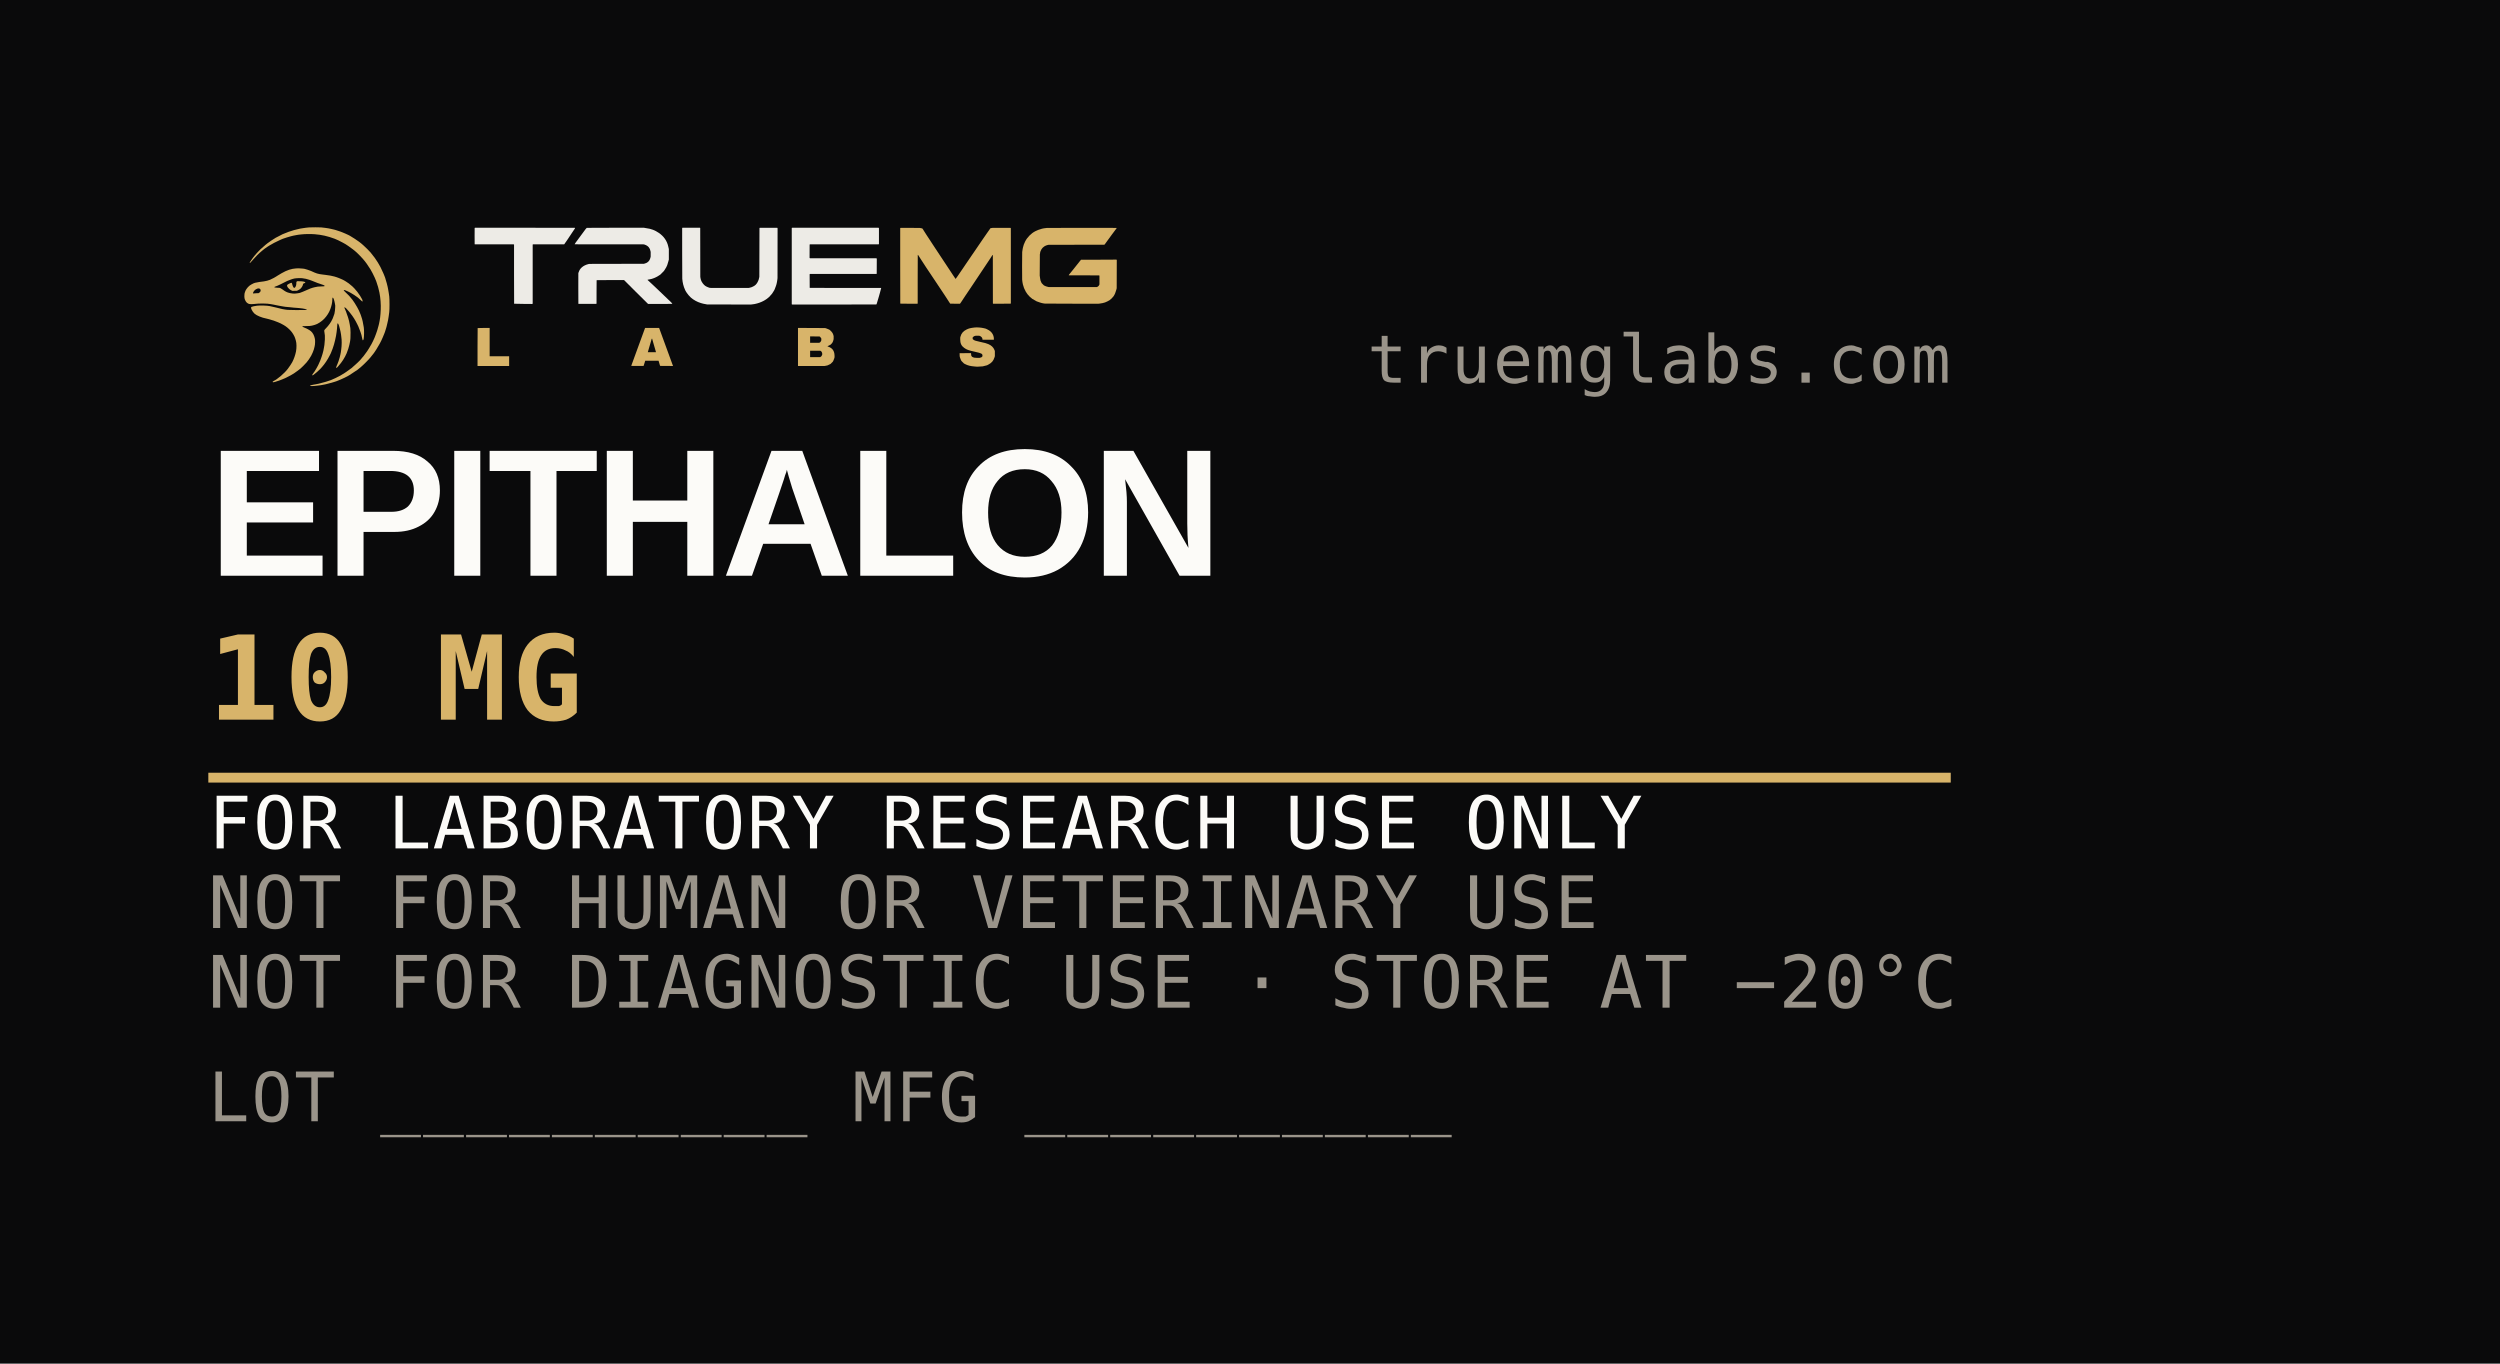
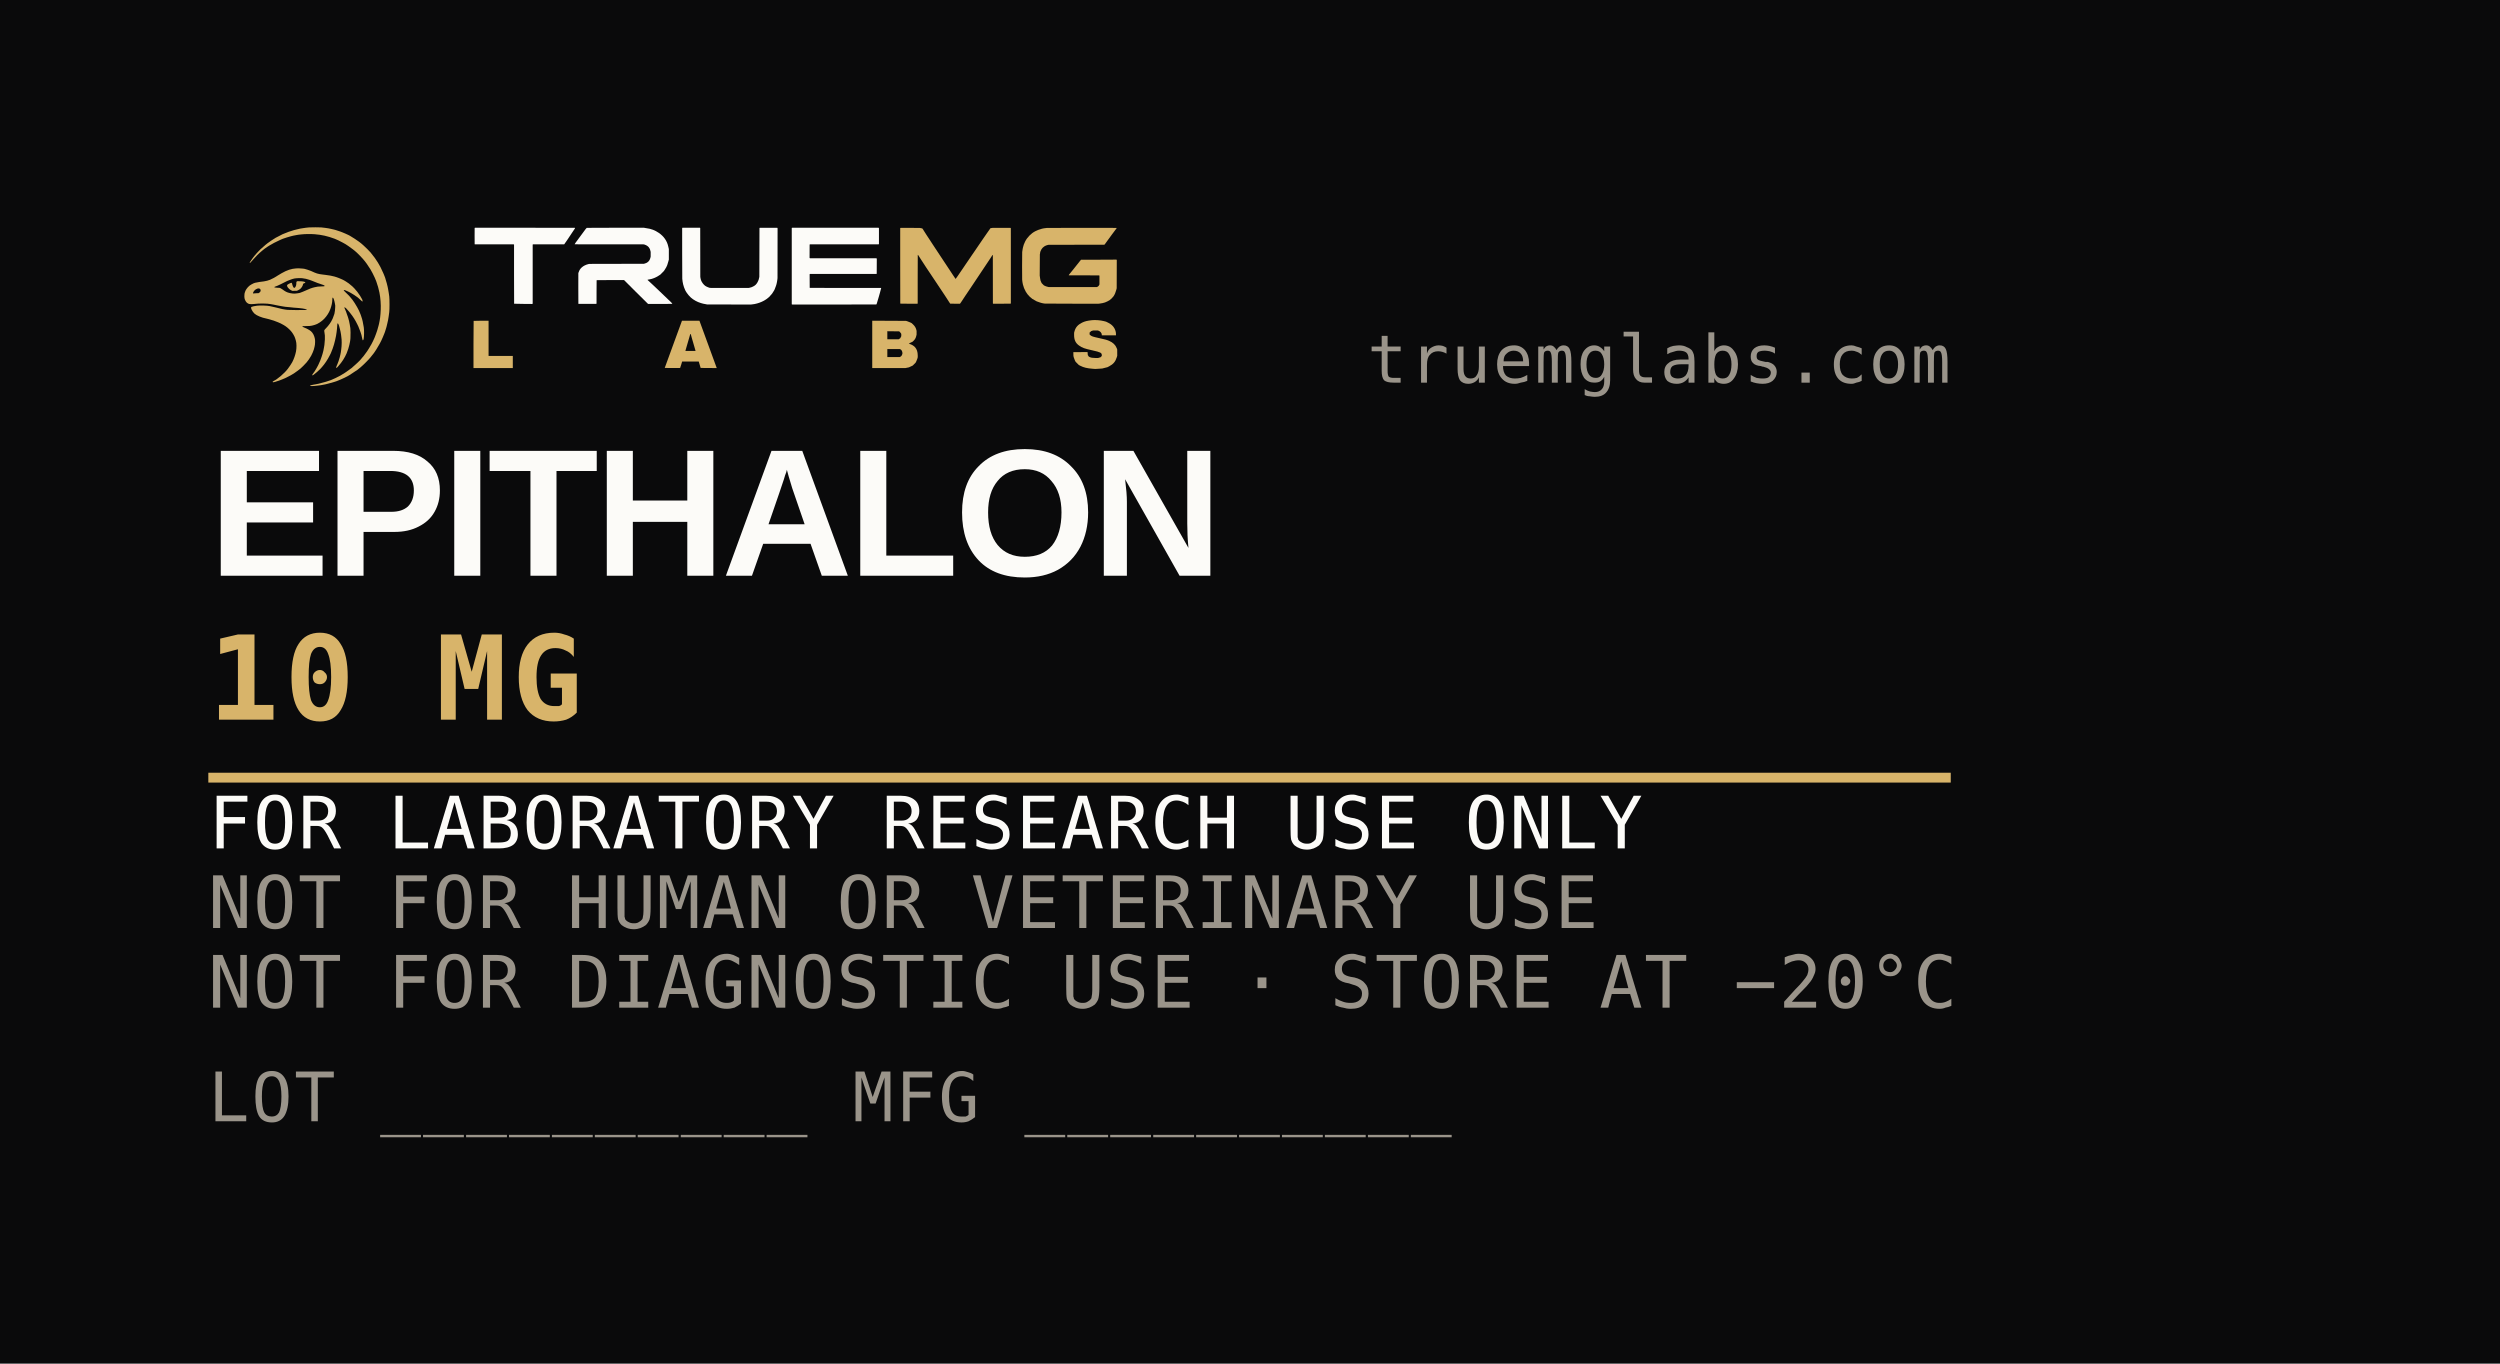
<svg xmlns="http://www.w3.org/2000/svg" width="66.0mm" height="36.0mm" viewBox="0 0 66.0 36.0">
  <rect x="0" y="0" width="66.0" height="36.0" fill="#0A0A0B" />
  <g transform="translate(5.500,5.300) scale(0.0035)">
    <g transform="translate(0,1600) scale(0.025,-0.025)" fill="#D8B46A" stroke="none">
      <path d="M30400 55957 c-297 -16 -720 -59 -940 -94 -220 -35 -598 -91 -840 -124 -768 -105 -982 -149 -2060 -419 -187 -47 -520 -130 -740 -184 -821 -204 -2477 -801 -3440 -1242 -528 -241 -1624 -809 -2100 -1086 -590 -345 -2063 -1335 -2434 -1636 -184 -150 -429 -344 -546 -432 -225 -171 -418 -340 -1592 -1400 -171 -154 -354 -346 -408 -427 -53 -81 -151 -178 -217 -217 -65 -39 -332 -323 -591 -631 -260 -307 -536 -632 -615 -722 -79 -90 -204 -252 -278 -361 -74 -110 -192 -263 -262 -340 -114 -126 -263 -343 -696 -1013 -216 -334 -206 -561 14 -319 54 61 220 236 368 390 148 154 351 382 453 506 583 717 1913 2044 2524 2520 187 146 376 305 420 354 124 139 986 773 1403 1033 152 95 430 269 617 387 719 454 2073 1166 2860 1505 308 133 603 269 657 303 136 88 871 359 1323 488 209 60 422 131 472 159 51 28 280 93 509 144 229 52 529 139 668 194 138 54 485 138 771 186 286 48 664 121 840 162 176 41 500 94 720 119 220 24 553 61 740 82 1195 135 2877 157 4140 55 2107 -171 3829 -563 6000 -1368 547 -203 1543 -682 2440 -1172 805 -441 925 -512 1273 -757 172 -121 406 -279 520 -351 314 -199 918 -640 1261 -920 168 -138 414 -333 546 -433 671 -512 2476 -2380 3072 -3178 171 -230 399 -535 507 -678 203 -270 597 -862 1144 -1720 301 -472 1075 -1973 1331 -2582 244 -582 288 -689 440 -1078 157 -402 526 -1548 526 -1634 0 -25 63 -271 139 -546 425 -1525 659 -3281 692 -5200 24 -1413 -143 -3550 -352 -4500 -43 -198 -116 -563 -160 -812 -45 -249 -115 -537 -156 -640 -40 -103 -95 -296 -122 -428 -70 -351 -400 -1420 -556 -1800 -45 -110 -126 -335 -179 -500 -303 -935 -1266 -2951 -1690 -3540 -48 -66 -136 -217 -195 -335 -59 -118 -223 -384 -363 -590 -141 -206 -291 -442 -333 -525 -80 -157 -865 -1223 -1119 -1521 -80 -93 -265 -302 -411 -463 -146 -160 -293 -345 -327 -409 -114 -218 -2195 -2185 -2830 -2676 -482 -373 -1297 -962 -1638 -1185 -187 -123 -392 -257 -455 -299 -933 -620 -1772 -1089 -2765 -1547 -1211 -558 -1273 -583 -2220 -892 -165 -54 -462 -153 -659 -220 -404 -137 -1597 -460 -1841 -499 -88 -14 -268 -60 -400 -101 -132 -42 -497 -113 -811 -159 -315 -46 -711 -117 -880 -159 -170 -41 -410 -95 -534 -119 -231 -46 -397 -133 -347 -183 95 -94 798 -124 1312 -56 165 22 480 57 700 78 872 82 1752 214 2260 340 209 52 470 107 580 122 229 33 1212 293 1670 443 170 56 494 152 720 213 225 62 554 167 730 234 812 310 1131 440 1222 499 54 35 216 108 361 162 314 117 1446 662 1757 846 121 71 355 207 520 301 366 210 1934 1241 2396 1576 184 134 481 371 660 526 178 155 414 350 524 433 303 227 1686 1577 2220 2165 530 584 702 788 1026 1220 124 165 288 365 363 445 76 80 195 237 265 348 69 111 214 324 322 474 107 150 267 390 356 533 591 958 912 1505 1022 1741 70 149 190 374 268 501 77 128 192 355 255 505 63 150 272 615 464 1033 191 418 388 895 437 1060 48 165 128 376 176 469 47 93 114 299 147 457 34 159 105 389 159 511 54 123 134 394 178 603 44 209 133 578 197 820 205 766 368 1607 466 2396 53 420 127 980 164 1244 103 719 104 3773 2 4678 -40 351 -80 651 -89 666 -10 15 -53 304 -97 642 -44 338 -123 794 -176 1014 -53 220 -110 499 -126 620 -35 263 -450 1784 -595 2180 -56 154 -103 326 -103 383 -1 57 -46 192 -102 300 -55 108 -130 296 -165 417 -36 121 -106 301 -157 400 -51 99 -137 297 -190 440 -127 339 -665 1495 -792 1700 -54 88 -134 241 -177 340 -180 415 -1143 1960 -1598 2567 -399 531 -784 1023 -1271 1625 -285 353 -1603 1669 -2131 2128 -215 187 -483 422 -594 522 -112 101 -303 252 -424 337 -121 85 -274 203 -340 262 -268 241 -2259 1538 -2760 1799 -154 81 -352 185 -440 232 -251 134 -937 448 -980 448 -21 0 -151 53 -289 119 -523 248 -1616 649 -2243 823 -194 54 -383 113 -420 133 -38 19 -212 65 -388 103 -176 37 -574 130 -885 205 -311 75 -689 154 -840 175 -151 22 -572 84 -935 139 -363 54 -912 118 -1220 141 -624 46 -2827 46 -3660 -1z" />
      <path d="M26520 43595 c-1503 -101 -2804 -534 -4460 -1485 -714 -409 -983 -571 -1100 -661 -55 -43 -163 -110 -240 -149 -77 -40 -201 -119 -276 -176 -252 -192 -912 -540 -1832 -966 -362 -168 -1371 -434 -1832 -483 -220 -24 -849 -105 -1397 -181 -1084 -151 -1615 -302 -2108 -598 -124 -75 -244 -136 -267 -136 -23 0 -123 -62 -222 -138 -99 -75 -243 -170 -319 -210 -194 -101 -835 -791 -958 -1032 -57 -110 -148 -261 -204 -335 -55 -74 -113 -191 -127 -260 -15 -69 -77 -242 -139 -385 -93 -215 -119 -350 -150 -780 -62 -878 26 -1314 388 -1935 234 -401 636 -717 1052 -828 273 -73 1001 -73 1501 0 1439 208 4011 182 5050 -52 99 -22 459 -87 800 -145 341 -57 728 -138 860 -179 132 -41 510 -114 840 -162 330 -47 780 -129 1000 -181 220 -51 607 -113 860 -136 253 -24 865 -80 1360 -124 495 -45 981 -98 1080 -118 99 -20 306 -37 460 -38 354 -3 1780 -140 2269 -220 561 -91 1231 -246 1282 -297 107 -107 -50 -145 -708 -168 -1005 -37 -4364 -9 -5019 41 -919 71 -2277 343 -3524 706 -295 86 -642 164 -1920 435 -801 170 -2892 235 -3833 119 -689 -85 -1433 -246 -1627 -352 -142 -77 -161 -105 -172 -254 -7 -100 14 -219 54 -296 36 -70 115 -247 175 -392 132 -321 525 -849 832 -1119 668 -585 2172 -1205 3551 -1464 184 -34 412 -90 507 -124 95 -34 263 -78 373 -99 481 -89 2334 -717 2607 -883 70 -43 250 -120 400 -172 244 -83 464 -195 1313 -665 764 -423 1614 -1125 2248 -1858 531 -613 1106 -1620 1268 -2220 39 -143 124 -429 189 -636 240 -761 257 -2233 37 -3317 -217 -1075 -632 -2255 -1116 -3173 -229 -434 -819 -1321 -1340 -2014 -1001 -1331 -3082 -3113 -4317 -3698 -201 -95 -291 -207 -251 -311 40 -104 505 -42 935 126 201 79 390 143 420 143 30 0 161 38 291 85 130 47 425 153 656 235 1057 378 1752 700 3120 1446 773 421 1073 619 2200 1450 708 522 898 688 1617 1407 888 889 1167 1215 1709 1992 459 658 952 1543 1074 1925 28 88 87 232 131 320 162 320 426 1184 487 1588 34 226 81 482 105 568 24 86 47 446 51 800 5 574 -6 700 -108 1164 -196 892 -591 1610 -1163 2111 -348 305 -1330 854 -1763 986 -288 88 -828 392 -822 463 7 83 242 104 886 80 867 -32 1816 58 2336 222 198 62 469 141 603 175 749 190 2014 1010 2759 1788 834 871 1481 1889 1872 2948 371 1003 586 2015 587 2767 0 510 43 700 159 700 169 0 460 -829 623 -1780 l107 -620 -22 -660 c-20 -592 -86 -1119 -231 -1831 -41 -202 -387 -1161 -474 -1316 -22 -40 -93 -192 -157 -337 -367 -838 -1079 -1848 -1882 -2673 -599 -615 -608 -633 -509 -1135 146 -744 192 -1447 147 -2272 -48 -871 -109 -1582 -139 -1632 -12 -18 -67 -361 -124 -762 -56 -401 -146 -867 -198 -1036 -53 -168 -107 -378 -122 -466 -14 -88 -78 -322 -141 -520 -64 -198 -160 -504 -214 -680 -152 -499 -411 -1216 -459 -1274 -24 -29 -90 -177 -147 -329 -57 -152 -145 -349 -195 -437 -51 -88 -122 -250 -158 -360 -36 -110 -119 -281 -185 -380 -66 -99 -120 -197 -120 -218 0 -20 -72 -160 -160 -310 -88 -149 -235 -402 -327 -562 -315 -549 -487 -810 -761 -1157 -516 -654 -501 -911 32 -556 404 269 1699 1403 2036 1782 132 149 367 412 523 584 778 860 1696 2237 2305 3457 131 264 289 579 351 700 62 121 141 322 177 448 36 125 128 358 204 519 77 160 140 315 140 345 0 29 52 183 115 341 392 980 975 3467 1107 4727 32 308 86 767 118 1020 33 253 61 649 62 880 5 962 253 961 558 -3 94 -296 211 -735 261 -977 49 -242 135 -611 191 -820 55 -209 121 -587 145 -840 25 -253 62 -559 82 -680 172 -1013 156 -2619 -38 -3940 -42 -286 -88 -619 -102 -740 -14 -121 -76 -427 -137 -680 -61 -253 -150 -622 -197 -820 -127 -538 -590 -1900 -721 -2122 -39 -66 -146 -312 -238 -546 -153 -393 -176 -552 -79 -552 54 0 393 237 393 275 0 17 149 195 331 395 955 1050 1835 2420 2383 3710 337 792 716 1965 832 2574 36 190 109 535 161 766 162 707 225 1653 199 3000 -22 1204 -30 1285 -245 2420 -174 915 -259 1298 -325 1453 -34 81 -78 246 -98 366 -20 121 -90 346 -154 500 -65 155 -172 452 -238 661 -219 697 -371 1096 -590 1549 -225 468 -255 587 -158 625 60 23 542 -311 542 -375 0 -18 167 -210 371 -426 204 -216 424 -465 490 -553 65 -88 227 -295 361 -460 806 -1000 1475 -2061 2055 -3260 159 -330 307 -633 329 -674 87 -161 473 -1149 536 -1371 37 -129 117 -352 179 -495 130 -300 330 -1063 443 -1694 78 -431 162 -666 238 -666 74 0 192 250 233 495 136 809 151 2549 29 3405 -164 1155 -478 2567 -677 3046 -53 129 -120 333 -147 454 -28 121 -91 301 -140 400 -49 99 -112 252 -139 340 -263 842 -1447 2937 -2313 4092 -647 863 -1321 1593 -2113 2292 -380 335 -559 564 -507 649 35 57 368 -4 513 -94 72 -44 234 -116 359 -159 125 -43 285 -113 354 -156 69 -43 225 -117 346 -164 193 -76 779 -416 1600 -929 143 -89 368 -246 500 -349 132 -103 324 -236 427 -295 103 -59 226 -156 273 -217 47 -60 209 -209 361 -330 151 -121 341 -298 423 -393 147 -172 412 -367 500 -367 65 0 11 374 -86 593 -41 95 -200 374 -352 620 -152 246 -308 510 -346 587 -75 150 -584 868 -818 1153 -619 756 -1136 1324 -1463 1607 -910 786 -1306 1090 -1806 1385 -172 102 -385 235 -473 295 -208 143 -717 397 -1153 577 -191 79 -504 209 -697 289 -192 80 -485 187 -650 238 -165 50 -453 139 -640 196 -545 168 -1843 407 -2580 476 -374 34 -869 97 -1100 139 -231 41 -582 94 -780 116 -361 41 -1191 293 -1520 460 -595 303 -1597 706 -2220 892 -828 248 -1011 292 -1227 295 -114 1 -339 19 -500 39 -451 57 -1085 72 -1593 38z m1750 -2955 c603 -47 1755 -303 2219 -493 182 -75 385 -148 451 -164 66 -15 237 -80 380 -143 809 -358 2387 -945 3079 -1146 331 -96 539 -198 665 -324 l62 -61 -65 -65 c-53 -53 -213 -68 -952 -89 -973 -28 -1196 -54 -1970 -230 -915 -207 -1807 -533 -2759 -1007 -349 -173 -1455 -617 -1800 -722 -198 -60 -1095 -189 -1477 -212 -768 -46 -2093 236 -2671 568 -510 292 -675 400 -952 621 -165 132 -444 309 -620 393 l-320 152 -722 36 c-406 19 -761 55 -810 82 -106 56 -115 157 -18 191 39 13 178 68 310 123 132 55 384 151 560 213 176 62 653 285 1060 495 407 211 947 483 1200 605 253 122 559 273 680 335 121 62 328 144 460 181 132 37 313 110 402 161 90 52 307 131 483 176 176 45 382 108 458 139 375 156 1784 254 2667 185z m-12741 -3188 c84 -49 157 -141 206 -259 153 -369 -11 -726 -452 -985 l-183 -108 -600 0 c-407 0 -628 -16 -687 -50 -118 -67 -232 -63 -294 11 -172 208 461 1091 900 1255 118 44 284 119 368 165 187 103 540 89 742 -29z" />
      <path d="M26687 39620 l-119 -100 -18 -470 c-17 -409 -36 -512 -147 -790 -197 -494 -466 -674 -672 -450 -159 174 -361 642 -408 950 -51 326 -114 458 -237 490 -131 34 -1056 -420 -1251 -615 -316 -316 318 -1235 1125 -1629 l379 -186 681 3 680 2 425 205 c315 151 495 269 691 452 333 312 649 831 725 1190 68 324 93 351 426 450 314 94 364 159 230 301 -178 190 -840 297 -1832 297 l-559 0 -119 -100z" />
    </g>
  </g>
  <g transform="translate(12.500,6.000) scale(0.003017)">
    <g transform="translate(0,681) scale(0.025,-0.025)" stroke="none">
-       <g fill="#EDEBE6">
+       <g fill="#FCFBF8">
        <path d="M465 27020 l-58 -59 -15 -2770 c-8 -1524 0 -2802 18 -2841 l33 -70 6816 0 6815 0 61 -61 61 -61 -3 -10322 c-2 -5867 12 -10336 32 -10355 19 -18 1457 -45 3195 -61 l3160 -28 70 77 70 78 0 10325 0 10325 77 42 78 41 5439 0 5440 0 86 110 c125 160 843 1198 1065 1538 295 455 724 1099 1709 2569 l910 1356 -12 104 -12 103 -17488 9 -17488 9 -59 -58z" />
        <path d="M39653 27037 c-49 -18 -221 -200 -384 -405 -458 -576 -1855 -2468 -2161 -2925 -179 -268 -743 -1037 -1416 -1929 -166 -221 -278 -407 -266 -440 l22 -57 12086 -12 12086 -12 278 -88 c640 -203 1152 -536 1485 -965 307 -395 445 -712 569 -1304 l66 -320 0 -800 0 -800 -66 -300 c-181 -812 -569 -1408 -1152 -1768 -273 -168 -352 -202 -789 -341 l-351 -111 -9580 -21 -9580 -22 -300 -72 c-898 -215 -1753 -647 -2317 -1169 -555 -514 -833 -960 -1109 -1776 l-74 -220 -9 -5315 c-6 -2923 5 -5341 24 -5374 l33 -60 3113 -1 3113 0 48 65 47 66 6 4063 c3 2235 15 4080 27 4100 13 21 2011 36 4813 36 l4790 0 4138 -4134 c2275 -2274 4176 -4155 4224 -4180 l88 -46 3836 0 c2110 0 4003 12 4207 26 l369 26 19 50 c22 57 -449 537 -1427 1453 -693 648 -3219 3069 -3680 3525 -144 143 -513 492 -821 776 -307 284 -765 716 -1018 960 -460 444 -678 647 -1334 1239 l-350 316 13 64 12 65 180 30 c98 16 287 47 419 68 1108 179 2211 624 3280 1324 l560 366 620 626 620 626 263 400 c457 695 732 1203 890 1648 218 612 370 1114 408 1352 14 88 56 250 92 360 l67 200 0 1860 0 1860 -67 280 c-37 154 -105 451 -152 660 -425 1916 -1544 3522 -3281 4711 -1373 939 -2719 1447 -4380 1652 -176 22 -437 66 -580 99 l-260 59 -9960 -6 c-5478 -3 -9999 -20 -10047 -38z" />
        <path d="M73081 27003 l-41 -78 3 -8632 c2 -4748 18 -8831 36 -9073 101 -1383 432 -2698 970 -3860 66 -143 137 -296 156 -340 20 -44 107 -188 194 -320 88 -132 189 -294 225 -360 209 -379 985 -1283 1459 -1702 967 -852 2219 -1538 3517 -1926 650 -194 1101 -302 1480 -354 165 -23 381 -62 480 -87 l180 -46 7678 -14 7679 -14 341 41 c875 105 996 127 1782 328 1078 274 2363 850 3164 1418 90 64 252 177 360 252 187 130 549 429 780 644 172 160 902 995 1009 1154 55 80 204 315 333 521 129 206 275 440 325 520 50 80 106 181 125 225 20 44 83 188 142 320 184 414 294 707 421 1120 67 220 148 481 179 580 32 99 77 306 101 460 24 154 62 337 84 406 22 69 70 384 107 700 l66 574 11 8700 12 8700 -51 100 -50 100 -3067 0 -3067 0 -52 -52 -52 -52 -24 -8508 -24 -8508 -44 -260 c-110 -664 -270 -1122 -588 -1684 -416 -734 -817 -1122 -1520 -1473 -547 -273 -643 -308 -1159 -424 l-449 -100 -6776 10 -6776 11 -200 71 c-110 39 -290 99 -400 133 -249 78 -763 334 -1012 503 -573 388 -1285 1345 -1482 1993 -23 77 -72 239 -109 360 -36 121 -85 364 -108 540 l-41 320 -14 8515 -13 8515 -45 55 -46 55 -3073 0 -3074 0 -42 -77z" />
        <path d="M111470 27037 l-70 -41 0 -13357 0 -13356 77 -42 78 -41 14699 0 c8085 0 14727 11 14761 23 73 29 147 254 589 1797 45 154 107 361 140 460 63 190 147 481 240 830 105 394 171 630 288 1030 333 1138 450 1584 428 1620 l-25 40 -12447 1 c-6847 0 -12469 14 -12496 31 l-47 30 -13 2367 -12 2367 52 52 52 52 11644 8 11643 7 44 44 44 44 13 2601 14 2601 -64 97 -64 98 -11636 0 -11636 0 -65 65 -65 65 9 2319 10 2320 55 55 56 56 12035 0 12036 0 42 77 41 78 0 2733 0 2734 -61 88 -61 87 -15129 1 -15129 0 -70 -41z" />
      </g>
      <g fill="#D8B46A">
        <path d="M149428 26991 l-69 -51 0 -13193 c0 -7256 10 -13210 23 -13230 14 -22 1228 -37 3012 -37 l2990 0 48 48 48 48 0 8485 c0 4667 11 8496 24 8510 51 51 137 -27 250 -225 101 -177 300 -490 866 -1360 66 -102 354 -541 640 -976 286 -435 601 -923 700 -1084 99 -162 321 -503 493 -760 172 -256 505 -753 740 -1103 235 -350 445 -663 467 -695 22 -31 510 -762 1084 -1623 574 -861 1170 -1754 1324 -1985 154 -231 405 -609 558 -840 153 -231 503 -754 776 -1163 274 -408 516 -772 538 -808 22 -36 195 -296 384 -577 189 -282 556 -836 816 -1232 1081 -1646 1205 -1838 1541 -2380 75 -121 155 -233 178 -249 22 -17 800 -30 1727 -30 l1686 -1 119 135 c65 75 217 295 338 490 237 384 977 1507 1354 2055 228 331 2457 3644 2617 3889 44 67 699 1051 1456 2187 757 1135 1423 2135 1480 2222 180 274 1884 2825 1961 2936 156 223 1269 1899 1393 2098 72 114 250 393 396 620 l265 412 64 -13 65 -12 10 -8456 10 -8455 45 -54 45 -54 3045 1 c1675 0 3068 15 3097 33 l52 33 3 9997 c2 5498 1 11430 -2 13183 l-5 3187 -64 64 -64 64 -3106 -3 -3106 -4 -378 -57 -379 -56 -90 -91 c-86 -86 -510 -688 -1208 -1715 -174 -255 -384 -561 -468 -680 -84 -119 -276 -396 -427 -616 -151 -220 -458 -665 -682 -990 -1061 -1535 -1504 -2184 -2993 -4392 -102 -151 -291 -424 -420 -606 -395 -558 -1826 -2658 -2692 -3952 -243 -363 -534 -795 -646 -960 -362 -533 -933 -1370 -1216 -1780 -151 -220 -481 -706 -734 -1080 -645 -958 -666 -976 -803 -710 -42 83 -173 285 -290 450 -117 165 -304 439 -414 609 -110 170 -319 485 -464 700 -262 388 -699 1050 -1710 2591 -288 440 -580 881 -649 980 -69 99 -254 378 -411 620 -158 242 -361 548 -451 680 -281 410 -2516 3790 -2639 3990 -64 104 -235 365 -380 580 -145 214 -333 498 -417 630 -84 132 -354 546 -599 920 -245 374 -615 940 -823 1259 -207 318 -435 660 -505 760 -71 99 -211 316 -313 481 -101 165 -291 462 -420 660 -130 198 -296 457 -368 575 -72 117 -167 271 -211 341 -44 69 -139 228 -212 352 -169 288 -192 306 -474 358 -129 23 -333 61 -454 84 l-220 41 -3341 16 -3341 15 -70 -51z" />
        <path d="M200748 27015 c-12 -12 -199 -36 -415 -54 -432 -34 -1041 -135 -1353 -224 -1056 -300 -1666 -529 -2360 -890 -1428 -741 -2792 -2118 -3512 -3547 -409 -812 -663 -1509 -787 -2160 -25 -132 -70 -357 -100 -500 -79 -379 -135 -742 -162 -1060 -43 -494 -55 -9253 -14 -9700 56 -610 149 -1204 259 -1660 102 -419 325 -1132 377 -1200 16 -22 80 -166 140 -320 130 -331 384 -846 530 -1076 305 -481 394 -610 605 -874 491 -615 1084 -1182 1642 -1570 290 -202 1442 -860 1505 -860 28 0 101 -26 164 -59 200 -104 621 -251 1093 -383 253 -70 546 -153 651 -184 105 -31 330 -75 500 -97 170 -23 390 -53 489 -68 99 -14 4347 -33 9440 -40 l9260 -14 540 64 c656 78 1322 222 1791 386 457 161 1227 540 1629 803 397 259 1101 959 1378 1369 420 622 746 1395 972 2303 l125 500 14 4945 15 4946 -71 71 -71 71 -1581 -27 c-870 -14 -3652 -26 -6184 -26 l-4603 0 -358 -430 c-730 -878 -909 -1102 -1673 -2099 -240 -314 -558 -715 -706 -891 -148 -176 -383 -466 -523 -644 -337 -431 -699 -871 -887 -1081 -88 -98 -148 -202 -140 -243 l14 -72 5305 -10 5304 -10 53 -64 53 -63 2 -1507 2 -1506 -91 -224 c-110 -274 -304 -474 -603 -623 l-226 -113 -8400 4 -8400 4 -320 70 c-469 102 -882 246 -1179 409 l-261 145 -360 364 -361 364 -139 260 c-255 475 -361 834 -439 1480 -25 209 -65 499 -88 643 l-43 264 25 3744 25 3744 40 105 c22 58 40 190 41 293 1 337 223 944 505 1380 483 748 1297 1294 2194 1474 l240 48 9794 23 9795 22 117 140 c64 77 166 212 225 299 139 203 491 691 749 1038 529 712 1029 1396 1202 1646 106 153 235 331 287 397 354 447 648 839 1069 1427 120 168 302 408 403 532 l184 226 -13 87 -12 88 -12145 8 c-6680 5 -12155 -1 -12167 -13z" />
      </g>
    </g>
-     <g transform="translate(0,811.8) scale(1.607877)">
-       <g transform="translate(0,300) scale(0.025,-0.025)" fill="#D8B46A" stroke="none">
-         <path d="M109060 10374 c-883 -105 -1223 -191 -1720 -433 -723 -354 -1137 -832 -1320 -1524 l-62 -237 -3 -388 c-4 -854 255 -1416 851 -1840 580 -413 916 -536 2354 -856 1425 -317 1640 -428 1640 -841 l0 -141 -113 -114 -114 -113 -214 -63 -214 -64 -425 0 c-504 0 -844 55 -1052 172 l-152 85 -83 134 -83 134 -20 258 -21 258 -1245 -10 -1244 -11 9 -334 9 -334 66 -266 c36 -146 121 -374 189 -506 l125 -240 281 -282 281 -281 281 -146 c560 -291 1154 -435 2099 -509 l500 -39 606 38 606 39 461 117 462 116 312 163 c696 362 1073 805 1299 1525 l94 299 -2 560 -2 560 -94 240 c-217 556 -654 973 -1318 1259 -413 178 -717 261 -1834 501 -954 205 -1224 295 -1434 476 l-146 126 -4 173 -5 172 146 134 147 134 173 52 173 51 400 1 400 1 151 -53 c299 -106 549 -418 549 -685 l0 -122 1240 0 1240 0 0 232 c0 429 -157 880 -432 1244 -232 306 -531 541 -948 745 l-360 176 -388 100 c-588 151 -1538 223 -2092 157z" />
-         <path d="M907 10253 c-15 -14 -27 -1877 -27 -4140 l0 -4113 3440 0 3440 0 0 1060 0 1060 -2120 0 -2120 0 0 3080 0 3080 -1293 0 c-712 0 -1306 -12 -1320 -27z" />
-         <path d="M37329 10210 c-16 -38 -696 -1897 -1510 -4130 l-1482 -4060 1338 -11 c735 -5 1345 -2 1355 8 10 10 94 267 186 571 l167 552 1453 0 1453 0 166 -560 166 -560 1408 -11 1408 -10 -54 150 c-226 634 -2882 7899 -2925 8001 l-54 130 -1523 0 -1524 0 -28 -70z m1733 -2892 c92 -340 278 -981 413 -1425 135 -444 245 -826 245 -850 l0 -43 -880 0 -880 0 0 35 c0 20 118 428 261 908 144 480 325 1099 402 1375 77 276 150 534 162 574 12 40 41 66 65 58 l43 -14 169 -618z" />
-         <path d="M70640 6143 l0 -4143 2902 0 2901 0 309 62 308 62 334 158 333 158 252 251 251 252 125 248 c69 137 153 351 185 477 l60 229 -1 321 c-1 601 -160 1085 -470 1430 -201 224 -556 447 -848 535 -133 40 -241 82 -241 95 0 12 146 91 325 175 l324 152 189 177 c231 216 381 483 460 821 l61 257 0 322 1 321 -62 239 c-83 323 -270 621 -559 892 l-241 226 -260 128 c-143 71 -368 160 -499 198 l-239 69 -2950 15 -2950 15 0 -4142z m4807 2197 c59 -44 145 -145 190 -225 l83 -146 0 -196 0 -196 -90 -178 -90 -178 -136 -91 -136 -90 -994 0 -994 0 0 702 0 702 1030 -12 1030 -12 107 -80z m151 -3079 c149 -77 276 -287 306 -506 l24 -176 -47 -179 c-53 -196 -161 -336 -329 -424 l-108 -56 -1082 0 -1082 0 0 700 0 700 1102 0 1102 0 114 -59z" />
+     <g transform="translate(0,811.8) scale(2.00071)">
+       <g transform="translate(0,214) scale(0.025,-0.025)" fill="#D8B46A" stroke="none">
+         <path d="M108180 8534 c-883 -105 -1223 -191 -1720 -433 -723 -354 -1137 -832 -1320 -1524 l-62 -237 -3 -388 c-4 -854 255 -1416 851 -1840 580 -413 916 -536 2354 -856 1425 -317 1640 -428 1640 -841 l0 -141 -113 -114 -114 -113 -214 -63 -214 -64 -425 0 c-504 0 -844 55 -1052 172 l-152 85 -83 134 -83 134 -20 258 -21 258 -1245 -10 -1244 -11 9 -334 9 -334 66 -266 c36 -146 121 -374 189 -506 l125 -240 281 -282 281 -281 281 -146 c560 -291 1154 -435 2099 -509 l500 -39 606 38 606 39 461 117 462 116 312 163 c696 362 1073 805 1299 1525 l94 299 -2 560 -2 560 -94 240 c-217 556 -654 973 -1318 1259 -413 178 -717 261 -1834 501 -954 205 -1224 295 -1434 476 l-146 126 -4 173 -5 172 146 134 147 134 173 52 173 51 400 1 400 1 151 -53 c299 -106 549 -418 549 -685 l0 -122 1240 0 1240 0 0 232 c0 429 -157 880 -432 1244 -232 306 -531 541 -948 745 l-360 176 -388 100 c-588 151 -1538 223 -2092 157z" />
+         <path d="M27 8413 c-15 -14 -27 -1877 -27 -4140 l0 -4113 3440 0 3440 0 0 1060 0 1060 -2120 0 -2120 0 0 3080 0 3080 -1293 0 c-712 0 -1306 -12 -1320 -27z" />
+         <path d="M36449 8370 c-16 -38 -696 -1897 -1510 -4130 l-1482 -4060 1338 -11 c735 -5 1345 -2 1355 8 10 10 94 267 186 571 l167 552 1453 0 1453 0 166 -560 166 -560 1408 -11 1408 -10 -54 150 c-226 634 -2882 7899 -2925 8001 l-54 130 -1523 0 -1524 0 -28 -70z m1733 -2892 c92 -340 278 -981 413 -1425 135 -444 245 -826 245 -850 l0 -43 -880 0 -880 0 0 35 c0 20 118 428 261 908 144 480 325 1099 402 1375 77 276 150 534 162 574 12 40 41 66 65 58 l43 -14 169 -618z" />
+         <path d="M69760 4303 l0 -4143 2902 0 2901 0 309 62 308 62 334 158 333 158 252 251 251 252 125 248 c69 137 153 351 185 477 l60 229 -1 321 c-1 601 -160 1085 -470 1430 -201 224 -556 447 -848 535 -133 40 -241 82 -241 95 0 12 146 91 325 175 l324 152 189 177 c231 216 381 483 460 821 l61 257 0 322 1 321 -62 239 c-83 323 -270 621 -559 892 l-241 226 -260 128 c-143 71 -368 160 -499 198 l-239 69 -2950 15 -2950 15 0 -4142z m4807 2197 c59 -44 145 -145 190 -225 l83 -146 0 -196 0 -196 -90 -178 -90 -178 -136 -91 -136 -90 -994 0 -994 0 0 702 0 702 1030 -12 1030 -12 107 -80z m151 -3079 c149 -77 276 -287 306 -506 l24 -176 -47 -179 c-53 -196 -161 -336 -329 -424 l-108 -56 -1082 0 -1082 0 0 700 0 700 1102 0 1102 0 114 -59z" />
      </g>
    </g>
  </g>
  <text x="51.50" y="10.10" text-anchor="end" font-family="IBM Plex Mono, SF Mono, Menlo, monospace" font-size="1.75" letter-spacing="0.05" fill="#9A948A">truemglabs.com</text>
  <text x="5.5" y="15.20" font-family="Archivo Black, Archivo, Helvetica Neue, Arial, sans-serif" font-weight="900" font-size="4.80" letter-spacing="-0.12" fill="#FCFBF8">EPITHALON</text>
  <text x="5.5" y="19.00" font-family="IBM Plex Mono, SF Mono, Menlo, monospace" font-weight="600" font-size="3.10" letter-spacing="0.14" fill="#D8B46A">10 MG</text>
  <rect x="5.5" y="20.40" width="46.00" height="0.26" fill="#D8B46A" />
  <text x="5.5" y="22.40" font-family="IBM Plex Mono, SF Mono, Menlo, monospace" font-size="1.90" letter-spacing="0.04" fill="#FCFBF8">FOR LABORATORY RESEARCH USE ONLY</text>
  <text x="5.5" y="24.50" font-family="IBM Plex Mono, SF Mono, Menlo, monospace" font-size="1.90" letter-spacing="0.04" fill="#9A948A">NOT FOR HUMAN OR VETERINARY USE</text>
  <text x="5.5" y="26.60" font-family="IBM Plex Mono, SF Mono, Menlo, monospace" font-size="1.90" letter-spacing="0.04" fill="#9A948A">NOT FOR DIAGNOSTIC USE · STORE AT −20°C</text>
  <text x="5.5" y="29.60" font-family="IBM Plex Mono, SF Mono, Menlo, monospace" font-size="1.80" letter-spacing="0.05" fill="#9A948A">LOT __________   MFG __________</text>
</svg>
